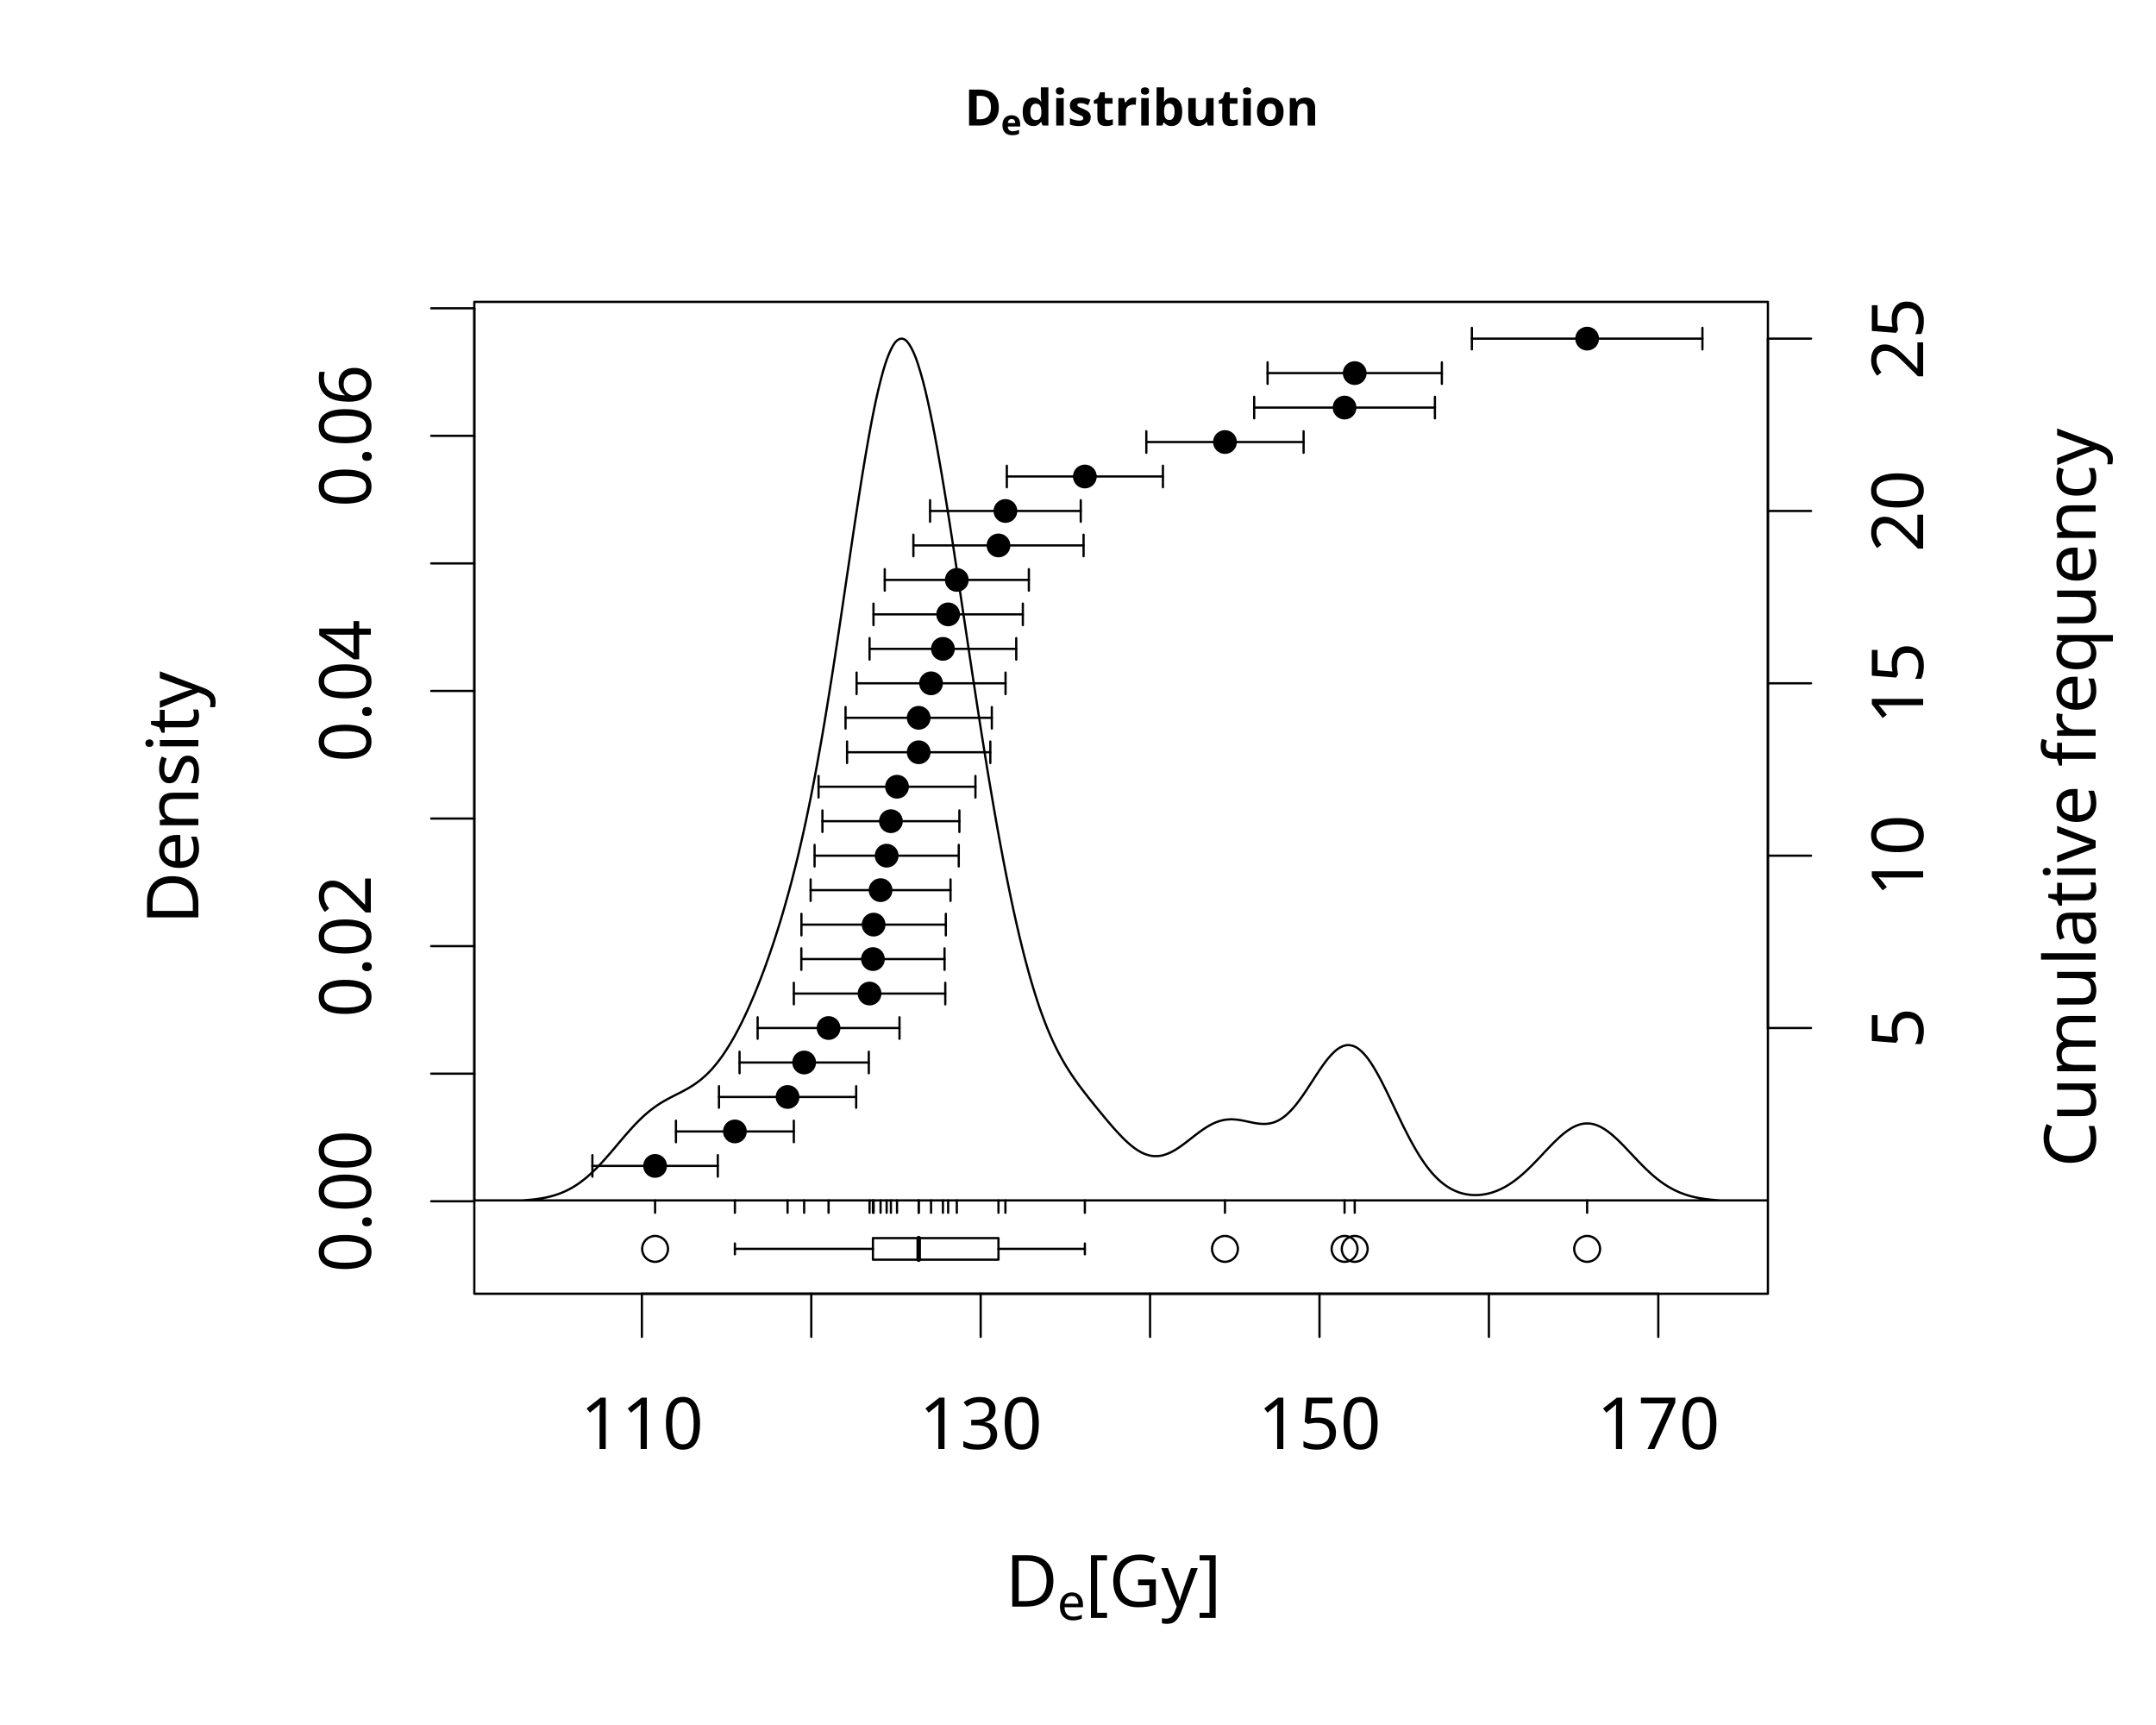
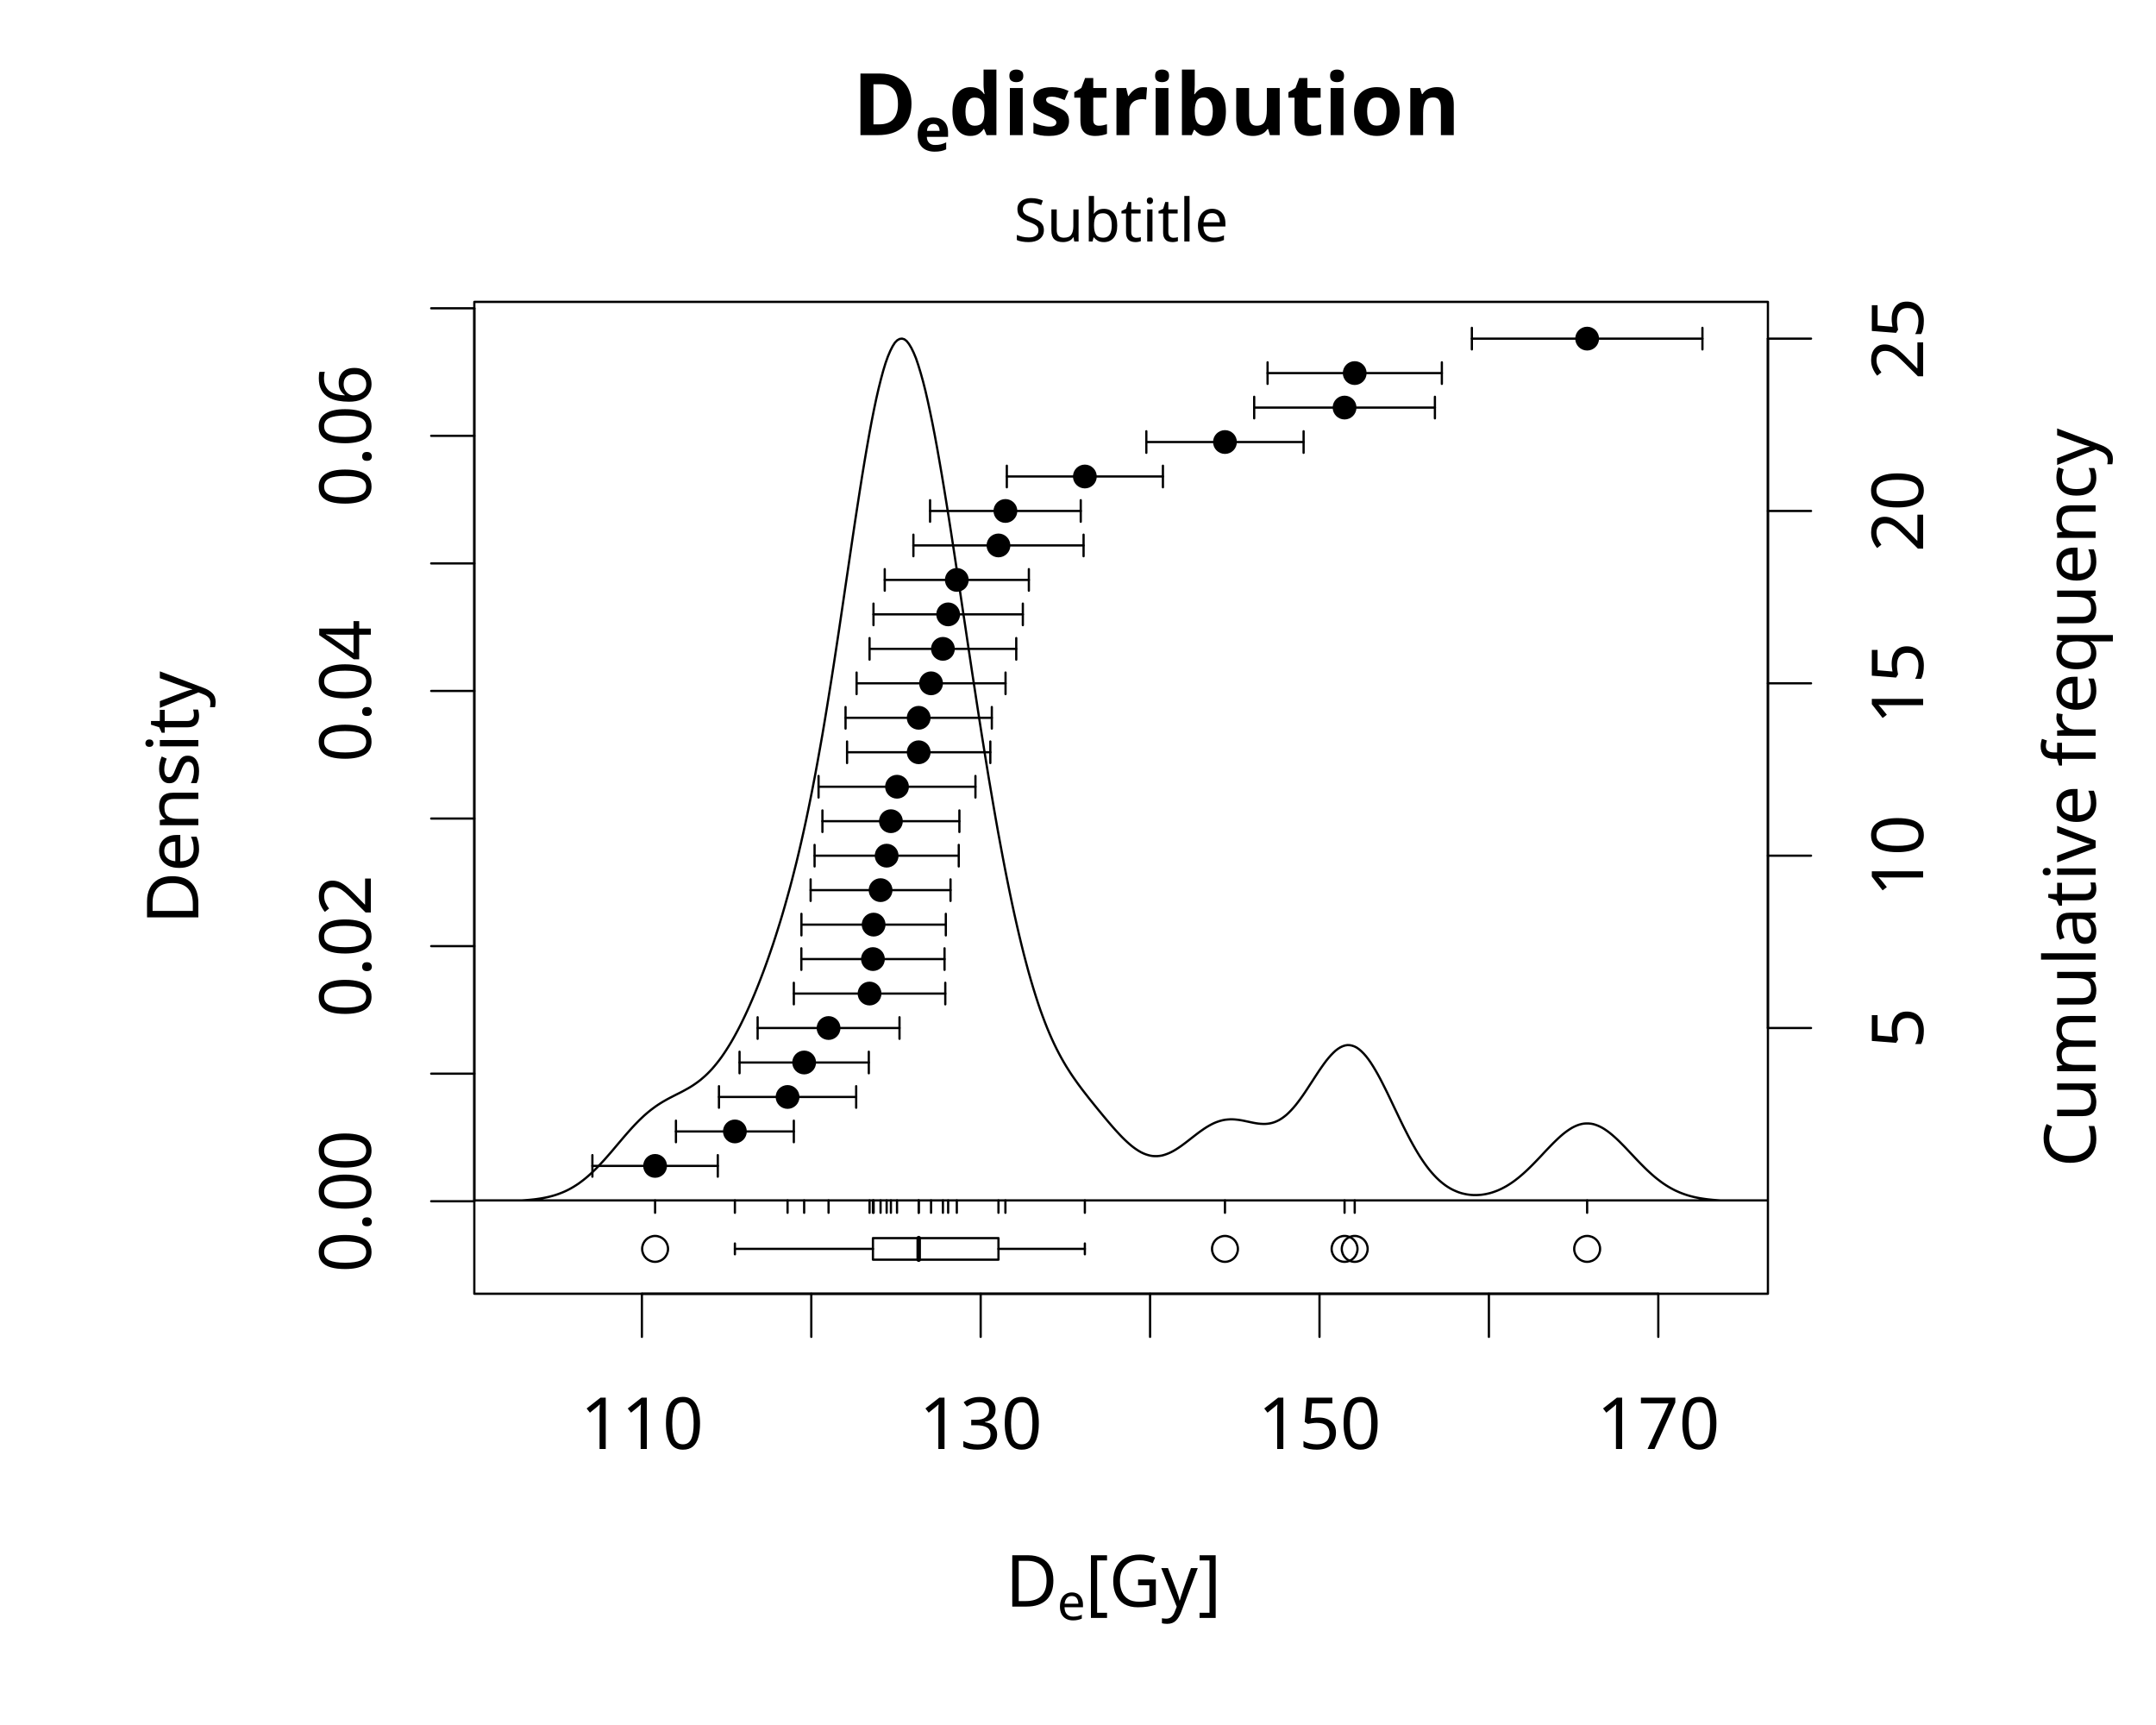
<svg xmlns="http://www.w3.org/2000/svg" class="svglite" data-engine-version="2.0" width="720.00pt" height="576.00pt" viewBox="0 0 720.00 576.00">
  <defs>
    <style type="text/css">
    .svglite line, .svglite polyline, .svglite polygon, .svglite path, .svglite rect, .svglite circle {
      fill: none;
      stroke: #000000;
      stroke-linecap: round;
      stroke-linejoin: round;
      stroke-miterlimit: 10.00;
    }
  </style>
  </defs>
  <rect width="100%" height="100%" style="stroke: none; fill: #FFFFFF;" />
  <defs>
    <clipPath id="cpMC4wMHw3MjAuMDB8MC4wMHw1NzYuMDA=">
      <rect x="0.00" y="0.00" width="720.00" height="576.00" />
    </clipPath>
  </defs>
  <g clip-path="url(#cpMC4wMHw3MjAuMDB8MC4wMHw1NzYuMDA=)">
    <polygon points="158.40,432.00 590.40,432.00 590.40,100.80 158.40,100.80 " style="stroke-width: 0.75; fill: none;" />
    <line x1="214.36" y1="432.00" x2="553.79" y2="432.00" style="stroke-width: 0.75;" />
    <line x1="214.36" y1="432.00" x2="214.36" y2="446.40" style="stroke-width: 0.75;" />
    <line x1="270.93" y1="432.00" x2="270.93" y2="446.40" style="stroke-width: 0.75;" />
    <line x1="327.50" y1="432.00" x2="327.50" y2="446.40" style="stroke-width: 0.75;" />
    <line x1="384.07" y1="432.00" x2="384.07" y2="446.40" style="stroke-width: 0.75;" />
    <line x1="440.65" y1="432.00" x2="440.65" y2="446.40" style="stroke-width: 0.75;" />
    <line x1="497.22" y1="432.00" x2="497.22" y2="446.40" style="stroke-width: 0.75;" />
    <line x1="553.79" y1="432.00" x2="553.79" y2="446.40" style="stroke-width: 0.75;" />
    <text x="214.36" y="483.84" text-anchor="middle" style="font-size: 24.00px; font-family: sans;" textLength="40.05px" lengthAdjust="spacingAndGlyphs">110</text>
    <text x="327.50" y="483.84" text-anchor="middle" style="font-size: 24.00px; font-family: sans;" textLength="40.05px" lengthAdjust="spacingAndGlyphs">130</text>
    <text x="440.65" y="483.84" text-anchor="middle" style="font-size: 24.00px; font-family: sans;" textLength="40.05px" lengthAdjust="spacingAndGlyphs">150</text>
    <text x="553.79" y="483.84" text-anchor="middle" style="font-size: 24.00px; font-family: sans;" textLength="40.05px" lengthAdjust="spacingAndGlyphs">170</text>
    <text x="335.72" y="536.46" style="font-size: 24.00px; font-family: sans;" textLength="17.34px" lengthAdjust="spacingAndGlyphs">D</text>
    <text x="353.05" y="540.90" style="font-size: 16.80px; font-family: sans;" textLength="9.34px" lengthAdjust="spacingAndGlyphs">e</text>
    <text x="362.40" y="536.46" style="font-size: 24.00px; font-family: sans;" textLength="50.69px" lengthAdjust="spacingAndGlyphs"> [Gy]</text>
    <line x1="158.40" y1="401.11" x2="158.40" y2="102.94" style="stroke-width: 0.75;" />
    <line x1="158.40" y1="401.11" x2="144.00" y2="401.11" style="stroke-width: 0.75;" />
    <line x1="158.40" y1="358.51" x2="144.00" y2="358.51" style="stroke-width: 0.75;" />
    <line x1="158.40" y1="315.92" x2="144.00" y2="315.92" style="stroke-width: 0.75;" />
    <line x1="158.40" y1="273.32" x2="144.00" y2="273.32" style="stroke-width: 0.75;" />
    <line x1="158.40" y1="230.72" x2="144.00" y2="230.72" style="stroke-width: 0.75;" />
    <line x1="158.40" y1="188.13" x2="144.00" y2="188.13" style="stroke-width: 0.75;" />
    <line x1="158.40" y1="145.53" x2="144.00" y2="145.53" style="stroke-width: 0.75;" />
    <line x1="158.40" y1="102.94" x2="144.00" y2="102.94" style="stroke-width: 0.75;" />
    <text transform="translate(123.84,401.11) rotate(-90)" text-anchor="middle" style="font-size: 24.00px; font-family: sans;" textLength="46.71px" lengthAdjust="spacingAndGlyphs">0.00</text>
    <text transform="translate(123.84,315.92) rotate(-90)" text-anchor="middle" style="font-size: 24.00px; font-family: sans;" textLength="46.71px" lengthAdjust="spacingAndGlyphs">0.02</text>
    <text transform="translate(123.84,230.72) rotate(-90)" text-anchor="middle" style="font-size: 24.00px; font-family: sans;" textLength="46.71px" lengthAdjust="spacingAndGlyphs">0.04</text>
    <text transform="translate(123.84,145.53) rotate(-90)" text-anchor="middle" style="font-size: 24.00px; font-family: sans;" textLength="46.71px" lengthAdjust="spacingAndGlyphs">0.06</text>
    <text transform="translate(66.24,266.40) rotate(-90)" text-anchor="middle" style="font-size: 24.00px; font-family: sans;" textLength="80.05px" lengthAdjust="spacingAndGlyphs">Density</text>
  </g>
  <defs>
    <clipPath id="cpMTU4LjQwfDU5MC40MHwxMDAuODB8NDMyLjAw">
      <rect x="158.40" y="100.80" width="432.00" height="331.20" />
    </clipPath>
  </defs>
  <g clip-path="url(#cpMTU4LjQwfDU5MC40MHwxMDAuODB8NDMyLjAw)">
    <polygon points="158.40,400.82 174.40,400.82 175.18,400.77 175.97,400.71 176.75,400.65 177.53,400.57 178.31,400.49 179.10,400.39 179.88,400.28 180.66,400.16 181.45,400.02 182.23,399.87 183.01,399.70 183.79,399.51 184.58,399.30 185.36,399.07 186.14,398.81 186.92,398.53 187.71,398.22 188.49,397.89 189.27,397.53 190.06,397.13 190.84,396.70 191.62,396.24 192.40,395.75 193.19,395.23 193.97,394.66 194.75,394.07 195.54,393.44 196.32,392.78 197.10,392.08 197.88,391.36 198.67,390.60 199.45,389.82 200.23,389.00 201.01,388.16 201.80,387.30 202.58,386.42 203.36,385.53 204.15,384.62 204.93,383.70 205.71,382.77 206.49,381.85 207.28,380.92 208.06,380.00 208.84,379.09 209.63,378.19 210.41,377.31 211.19,376.45 211.97,375.61 212.76,374.80 213.54,374.01 214.32,373.26 215.10,372.53 215.89,371.84 216.67,371.18 217.45,370.56 218.24,369.97 219.02,369.40 219.80,368.87 220.58,368.37 221.37,367.89 222.15,367.44 222.93,367.00 223.72,366.58 224.50,366.18 225.28,365.78 226.06,365.38 226.85,364.99 227.63,364.59 228.41,364.17 229.19,363.74 229.98,363.30 230.76,362.83 231.54,362.33 232.33,361.79 233.11,361.23 233.89,360.63 234.67,359.97 235.46,359.28 236.24,358.54 237.02,357.75 237.81,356.91 238.59,356.00 239.37,355.05 240.15,354.05 240.94,352.99 241.72,351.86 242.50,350.68 243.28,349.45 244.07,348.16 244.85,346.81 245.63,345.40 246.42,343.93 247.20,342.42 247.98,340.84 248.76,339.21 249.55,337.52 250.33,335.78 251.11,333.99 251.90,332.13 252.68,330.22 253.46,328.26 254.24,326.25 255.03,324.17 255.81,322.03 256.59,319.84 257.37,317.59 258.16,315.27 258.94,312.88 259.72,310.42 260.51,307.90 261.29,305.31 262.07,302.62 262.85,299.85 263.64,297.00 264.42,294.07 265.20,291.02 265.99,287.87 266.77,284.62 267.55,281.27 268.33,277.81 269.12,274.20 269.90,270.48 270.68,266.65 271.46,262.70 272.25,258.59 273.03,254.35 273.81,250.00 274.60,245.54 275.38,240.93 276.16,236.20 276.94,231.36 277.73,226.43 278.51,221.41 279.29,216.28 280.08,211.09 280.86,205.84 281.64,200.56 282.42,195.24 283.21,189.92 283.99,184.61 284.77,179.33 285.55,174.11 286.34,168.98 287.12,163.94 287.90,159.01 288.69,154.21 289.47,149.62 290.25,145.22 291.03,141.00 291.82,137.00 292.60,133.28 293.38,129.86 294.17,126.69 294.95,123.80 295.73,121.23 296.51,119.05 297.30,117.19 298.08,115.64 298.86,114.41 299.64,113.62 300.43,113.18 301.21,113.07 301.99,113.28 302.78,113.88 303.56,114.87 304.34,116.17 305.12,117.77 305.91,119.68 306.69,121.99 307.47,124.56 308.26,127.39 309.04,130.47 309.82,133.86 310.60,137.49 311.39,141.32 312.17,145.34 312.95,149.56 313.73,153.99 314.52,158.55 315.30,163.24 316.08,168.04 316.87,172.98 317.65,178.00 318.43,183.08 319.21,188.23 320.00,193.42 320.78,198.65 321.56,203.89 322.35,209.13 323.13,214.37 323.91,219.59 324.69,224.78 325.48,229.94 326.26,235.05 327.04,240.10 327.82,245.08 328.61,250.00 329.39,254.85 330.17,259.62 330.96,264.28 331.74,268.86 332.52,273.36 333.30,277.76 334.09,282.02 334.87,286.19 335.65,290.26 336.44,294.23 337.22,298.06 338.00,301.78 338.78,305.38 339.57,308.88 340.35,312.25 341.13,315.48 341.91,318.60 342.70,321.61 343.48,324.51 344.26,327.25 345.05,329.89 345.83,332.41 346.61,334.83 347.39,337.13 348.18,339.30 348.96,341.37 349.74,343.35 350.53,345.23 351.31,347.00 352.09,348.68 352.87,350.28 353.66,351.81 354.44,353.26 355.22,354.63 356.00,355.95 356.79,357.21 357.57,358.42 358.35,359.58 359.14,360.71 359.92,361.81 360.70,362.87 361.48,363.91 362.27,364.93 363.05,365.93 363.83,366.93 364.62,367.91 365.40,368.88 366.18,369.84 366.96,370.80 367.75,371.75 368.53,372.70 369.31,373.63 370.09,374.56 370.88,375.48 371.66,376.38 372.44,377.26 373.23,378.12 374.01,378.96 374.79,379.77 375.57,380.54 376.36,381.28 377.14,381.98 377.92,382.64 378.71,383.25 379.49,383.80 380.27,384.30 381.05,384.75 381.84,385.13 382.62,385.44 383.40,385.69 384.18,385.89 384.97,386.01 385.75,386.05 386.53,386.04 387.32,385.96 388.10,385.83 388.88,385.61 389.66,385.34 390.45,385.02 391.23,384.65 392.01,384.23 392.80,383.76 393.58,383.25 394.36,382.72 395.14,382.15 395.93,381.56 396.71,380.96 397.49,380.35 398.27,379.74 399.06,379.13 399.84,378.53 400.62,377.95 401.41,377.39 402.19,376.85 402.97,376.35 403.75,375.89 404.54,375.46 405.32,375.07 406.10,374.74 406.89,374.46 407.67,374.22 408.45,374.03 409.23,373.89 410.02,373.81 410.80,373.76 411.58,373.76 412.36,373.80 413.15,373.88 413.93,373.98 414.71,374.11 415.50,374.26 416.28,374.43 417.06,374.59 417.84,374.76 418.63,374.92 419.41,375.06 420.19,375.17 420.98,375.25 421.76,375.29 422.54,375.29 423.32,375.23 424.11,375.11 424.89,374.93 425.67,374.68 426.45,374.35 427.24,373.95 428.02,373.47 428.80,372.91 429.59,372.28 430.37,371.55 431.15,370.76 431.93,369.90 432.72,368.97 433.50,367.96 434.28,366.91 435.07,365.81 435.85,364.67 436.63,363.49 437.41,362.29 438.20,361.09 438.98,359.88 439.76,358.68 440.54,357.50 441.33,356.36 442.11,355.26 442.89,354.21 443.68,353.24 444.46,352.35 445.24,351.55 446.02,350.82 446.81,350.22 447.59,349.73 448.37,349.36 449.16,349.10 449.94,348.97 450.72,348.99 451.50,349.14 452.29,349.41 453.07,349.80 453.85,350.35 454.63,351.02 455.42,351.81 456.20,352.70 456.98,353.71 457.77,354.84 458.55,356.06 459.33,357.36 460.11,358.72 460.90,360.18 461.68,361.69 462.46,363.24 463.25,364.83 464.03,366.45 464.81,368.09 465.59,369.74 466.38,371.38 467.16,373.02 467.94,374.64 468.72,376.23 469.51,377.79 470.29,379.32 471.07,380.80 471.86,382.23 472.64,383.60 473.42,384.93 474.20,386.19 474.99,387.38 475.77,388.52 476.55,389.59 477.34,390.61 478.12,391.54 478.90,392.41 479.68,393.23 480.47,393.99 481.25,394.67 482.03,395.30 482.81,395.88 483.60,396.40 484.38,396.87 485.16,397.28 485.95,397.64 486.73,397.97 487.51,398.25 488.29,398.48 489.08,398.66 489.86,398.82 490.64,398.93 491.43,399.01 492.21,399.05 492.99,399.05 493.77,399.02 494.56,398.96 495.34,398.86 496.12,398.73 496.90,398.56 497.69,398.37 498.47,398.13 499.25,397.86 500.04,397.56 500.82,397.22 501.60,396.85 502.38,396.44 503.17,396.00 503.95,395.52 504.73,395.01 505.52,394.46 506.30,393.87 507.08,393.26 507.86,392.61 508.65,391.93 509.43,391.22 510.21,390.49 510.99,389.73 511.78,388.95 512.56,388.15 513.34,387.34 514.13,386.52 514.91,385.69 515.69,384.85 516.47,384.02 517.26,383.20 518.04,382.39 518.82,381.60 519.61,380.83 520.39,380.09 521.17,379.38 521.95,378.71 522.74,378.09 523.52,377.52 524.30,377.00 525.08,376.53 525.87,376.13 526.65,375.79 527.43,375.52 528.22,375.31 529.00,375.18 529.78,375.13 530.56,375.14 531.35,375.22 532.13,375.37 532.91,375.61 533.70,375.91 534.48,376.27 535.26,376.69 536.04,377.18 536.83,377.73 537.61,378.32 538.39,378.96 539.17,379.64 539.96,380.36 540.74,381.11 541.52,381.89 542.31,382.69 543.09,383.50 543.87,384.33 544.65,385.16 545.44,385.99 546.22,386.83 547.00,387.65 547.79,388.46 548.57,389.25 549.35,390.03 550.13,390.78 550.92,391.51 551.70,392.21 552.48,392.89 553.26,393.53 554.05,394.14 554.83,394.73 555.61,395.28 556.40,395.80 557.18,396.28 557.96,396.73 558.74,397.15 559.53,397.55 560.31,397.90 561.09,398.24 561.88,398.54 562.66,398.82 563.44,399.08 564.22,399.31 565.01,399.52 565.79,399.71 566.57,399.88 567.35,400.03 568.14,400.16 568.92,400.28 569.70,400.39 570.49,400.49 571.27,400.57 572.05,400.65 572.83,400.71 573.62,400.77 574.40,400.82 590.40,400.82 " style="stroke-width: 0.75; fill: none;" />
  </g>
  <g clip-path="url(#cpMC4wMHw3MjAuMDB8MC4wMHw1NzYuMDA=)">
-     <text x="322.11" y="41.92" style="font-size: 16.80px; font-weight: bold; font-family: sans;" textLength="12.14px" lengthAdjust="spacingAndGlyphs">D</text>
-     <text x="334.24" y="45.03" style="font-size: 11.76px; font-weight: bold; font-family: sans;" textLength="6.54px" lengthAdjust="spacingAndGlyphs">e</text>
-     <text x="340.78" y="41.92" style="font-size: 16.80px; font-weight: bold; font-family: sans;" textLength="85.91px" lengthAdjust="spacingAndGlyphs"> distribution</text>
+     <text x="284.75" y="45.12" style="font-size: 28.80px; font-weight: bold; font-family: sans;" textLength="20.81px" lengthAdjust="spacingAndGlyphs">D</text>
+     <text x="305.56" y="50.44" style="font-size: 20.16px; font-weight: bold; font-family: sans;" textLength="11.21px" lengthAdjust="spacingAndGlyphs">e</text>
+     <text x="316.77" y="45.12" style="font-size: 28.80px; font-weight: bold; font-family: sans;" textLength="147.28px" lengthAdjust="spacingAndGlyphs"> distribution</text>
+     <text x="374.40" y="80.64" text-anchor="middle" style="font-size: 20.00px; font-family: sans;" textLength="66.71px" lengthAdjust="spacingAndGlyphs">Subtitle</text>
  </g>
  <g clip-path="url(#cpMTU4LjQwfDU5MC40MHwxMDAuODB8NDMyLjAw)">
    <polyline points="306.80,420.62 306.80,413.42 " style="stroke-width: 1.50;" />
    <polygon points="291.52,420.62 291.52,413.42 333.44,413.42 333.44,420.62 " style="stroke-width: 0.75; fill: none;" />
    <polyline points="291.52,417.02 245.42,417.02 " style="stroke-width: 0.75;" />
    <polyline points="245.42,418.82 245.42,415.22 " style="stroke-width: 0.75;" />
    <polyline points="333.44,417.02 362.29,417.02 " style="stroke-width: 0.75;" />
    <polyline points="362.29,418.82 362.29,415.22 " style="stroke-width: 0.75;" />
    <circle cx="218.77" cy="417.02" r="4.32" style="stroke-width: 0.75;" />
    <circle cx="409.08" cy="417.02" r="4.32" style="stroke-width: 0.75;" />
    <circle cx="449.02" cy="417.02" r="4.32" style="stroke-width: 0.75;" />
    <circle cx="452.41" cy="417.02" r="4.32" style="stroke-width: 0.75;" />
    <circle cx="530.03" cy="417.02" r="4.32" style="stroke-width: 0.75;" />
  </g>
  <g clip-path="url(#cpMC4wMHw3MjAuMDB8MC4wMHw1NzYuMDA=)">
    <line x1="218.77" y1="400.82" x2="218.77" y2="404.96" style="stroke-width: 0.75;" />
    <line x1="245.42" y1="400.82" x2="245.42" y2="404.96" style="stroke-width: 0.75;" />
    <line x1="263.01" y1="400.82" x2="263.01" y2="404.96" style="stroke-width: 0.75;" />
    <line x1="268.55" y1="400.82" x2="268.55" y2="404.96" style="stroke-width: 0.75;" />
    <line x1="276.70" y1="400.82" x2="276.70" y2="404.96" style="stroke-width: 0.75;" />
    <line x1="290.39" y1="400.82" x2="290.39" y2="404.96" style="stroke-width: 0.75;" />
    <line x1="291.52" y1="400.82" x2="291.52" y2="404.96" style="stroke-width: 0.75;" />
    <line x1="291.75" y1="400.82" x2="291.75" y2="404.96" style="stroke-width: 0.75;" />
    <line x1="294.07" y1="400.82" x2="294.07" y2="404.96" style="stroke-width: 0.75;" />
    <line x1="296.10" y1="400.82" x2="296.10" y2="404.96" style="stroke-width: 0.75;" />
    <line x1="297.52" y1="400.82" x2="297.52" y2="404.96" style="stroke-width: 0.75;" />
    <line x1="299.56" y1="400.82" x2="299.56" y2="404.96" style="stroke-width: 0.75;" />
    <line x1="306.80" y1="400.82" x2="306.80" y2="404.96" style="stroke-width: 0.75;" />
    <line x1="306.80" y1="400.82" x2="306.80" y2="404.96" style="stroke-width: 0.75;" />
    <line x1="310.93" y1="400.82" x2="310.93" y2="404.96" style="stroke-width: 0.75;" />
    <line x1="314.89" y1="400.82" x2="314.89" y2="404.96" style="stroke-width: 0.75;" />
    <line x1="316.64" y1="400.82" x2="316.64" y2="404.96" style="stroke-width: 0.75;" />
    <line x1="319.53" y1="400.82" x2="319.53" y2="404.96" style="stroke-width: 0.75;" />
    <line x1="333.44" y1="400.82" x2="333.44" y2="404.96" style="stroke-width: 0.75;" />
    <line x1="335.76" y1="400.82" x2="335.76" y2="404.96" style="stroke-width: 0.75;" />
    <line x1="362.29" y1="400.82" x2="362.29" y2="404.96" style="stroke-width: 0.75;" />
    <line x1="409.08" y1="400.82" x2="409.08" y2="404.96" style="stroke-width: 0.75;" />
    <line x1="449.02" y1="400.82" x2="449.02" y2="404.96" style="stroke-width: 0.75;" />
    <line x1="452.41" y1="400.82" x2="452.41" y2="404.96" style="stroke-width: 0.75;" />
    <line x1="530.03" y1="400.82" x2="530.03" y2="404.96" style="stroke-width: 0.75;" />
    <line x1="590.40" y1="343.27" x2="590.40" y2="113.07" style="stroke-width: 0.75;" />
    <line x1="590.40" y1="343.27" x2="604.80" y2="343.27" style="stroke-width: 0.75;" />
    <line x1="590.40" y1="285.72" x2="604.80" y2="285.72" style="stroke-width: 0.75;" />
    <line x1="590.40" y1="228.17" x2="604.80" y2="228.17" style="stroke-width: 0.75;" />
    <line x1="590.40" y1="170.62" x2="604.80" y2="170.62" style="stroke-width: 0.75;" />
    <line x1="590.40" y1="113.07" x2="604.80" y2="113.07" style="stroke-width: 0.75;" />
    <text transform="translate(642.24,343.27) rotate(-90)" text-anchor="middle" style="font-size: 24.00px; font-family: sans;" textLength="13.35px" lengthAdjust="spacingAndGlyphs">5</text>
    <text transform="translate(642.24,285.72) rotate(-90)" text-anchor="middle" style="font-size: 24.00px; font-family: sans;" textLength="26.70px" lengthAdjust="spacingAndGlyphs">10</text>
    <text transform="translate(642.24,228.17) rotate(-90)" text-anchor="middle" style="font-size: 24.00px; font-family: sans;" textLength="26.70px" lengthAdjust="spacingAndGlyphs">15</text>
    <text transform="translate(642.24,170.62) rotate(-90)" text-anchor="middle" style="font-size: 24.00px; font-family: sans;" textLength="26.70px" lengthAdjust="spacingAndGlyphs">20</text>
    <text transform="translate(642.24,113.07) rotate(-90)" text-anchor="middle" style="font-size: 24.00px; font-family: sans;" textLength="26.70px" lengthAdjust="spacingAndGlyphs">25</text>
    <text transform="translate(699.84,266.40) rotate(-90)" text-anchor="middle" style="font-size: 24.00px; font-family: sans;" textLength="232.16px" lengthAdjust="spacingAndGlyphs">Cumulative frequency</text>
  </g>
  <g clip-path="url(#cpMTU4LjQwfDU5MC40MHwxMDAuODB8NDMyLjAw)">
    <line x1="197.83" y1="389.31" x2="239.71" y2="389.31" style="stroke-width: 0.75;" />
    <polyline points="197.83,385.71 197.83,389.31 197.83,392.91 " style="stroke-width: 0.75;" />
    <polyline points="239.71,392.91 239.71,389.31 239.71,385.71 " style="stroke-width: 0.75;" />
    <line x1="225.73" y1="377.80" x2="265.10" y2="377.80" style="stroke-width: 0.75;" />
    <polyline points="225.73,374.20 225.73,377.80 225.73,381.40 " style="stroke-width: 0.75;" />
    <polyline points="265.10,381.40 265.10,377.80 265.10,374.20 " style="stroke-width: 0.75;" />
    <line x1="240.10" y1="366.29" x2="285.92" y2="366.29" style="stroke-width: 0.75;" />
    <polyline points="240.10,362.69 240.10,366.29 240.10,369.89 " style="stroke-width: 0.75;" />
    <polyline points="285.92,369.89 285.92,366.29 285.92,362.69 " style="stroke-width: 0.75;" />
    <line x1="246.97" y1="354.78" x2="290.14" y2="354.78" style="stroke-width: 0.75;" />
    <polyline points="246.97,351.18 246.97,354.78 246.97,358.38 " style="stroke-width: 0.75;" />
    <polyline points="290.14,358.38 290.14,354.78 290.14,351.18 " style="stroke-width: 0.75;" />
    <line x1="253.01" y1="343.27" x2="300.39" y2="343.27" style="stroke-width: 0.75;" />
    <polyline points="253.01,339.67 253.01,343.27 253.01,346.87 " style="stroke-width: 0.75;" />
    <polyline points="300.39,346.87 300.39,343.27 300.39,339.67 " style="stroke-width: 0.75;" />
    <line x1="265.10" y1="331.76" x2="315.68" y2="331.76" style="stroke-width: 0.75;" />
    <polyline points="265.10,328.16 265.10,331.76 265.10,335.36 " style="stroke-width: 0.75;" />
    <polyline points="315.68,335.36 315.68,331.76 315.68,328.16 " style="stroke-width: 0.75;" />
    <line x1="267.61" y1="320.25" x2="315.43" y2="320.25" style="stroke-width: 0.75;" />
    <polyline points="267.61,316.65 267.61,320.25 267.61,323.85 " style="stroke-width: 0.75;" />
    <polyline points="315.43,323.85 315.43,320.25 315.43,316.65 " style="stroke-width: 0.75;" />
    <line x1="267.64" y1="308.74" x2="315.86" y2="308.74" style="stroke-width: 0.75;" />
    <polyline points="267.64,305.14 267.64,308.74 267.64,312.34 " style="stroke-width: 0.75;" />
    <polyline points="315.86,312.34 315.86,308.74 315.86,305.14 " style="stroke-width: 0.75;" />
    <line x1="270.71" y1="297.23" x2="317.43" y2="297.23" style="stroke-width: 0.75;" />
    <polyline points="270.71,293.63 270.71,297.23 270.71,300.83 " style="stroke-width: 0.75;" />
    <polyline points="317.43,300.83 317.43,297.23 317.43,293.63 " style="stroke-width: 0.75;" />
    <line x1="272.03" y1="285.72" x2="320.18" y2="285.72" style="stroke-width: 0.75;" />
    <polyline points="272.03,282.12 272.03,285.72 272.03,289.32 " style="stroke-width: 0.75;" />
    <polyline points="320.18,289.32 320.18,285.72 320.18,282.12 " style="stroke-width: 0.75;" />
    <line x1="274.65" y1="274.21" x2="320.39" y2="274.21" style="stroke-width: 0.75;" />
    <polyline points="274.65,270.61 274.65,274.21 274.65,277.81 " style="stroke-width: 0.75;" />
    <polyline points="320.39,277.81 320.39,274.21 320.39,270.61 " style="stroke-width: 0.75;" />
    <line x1="273.36" y1="262.70" x2="325.75" y2="262.70" style="stroke-width: 0.75;" />
    <polyline points="273.36,259.10 273.36,262.70 273.36,266.30 " style="stroke-width: 0.75;" />
    <polyline points="325.75,266.30 325.75,262.70 325.75,259.10 " style="stroke-width: 0.75;" />
    <line x1="282.88" y1="251.19" x2="330.72" y2="251.19" style="stroke-width: 0.75;" />
    <polyline points="282.88,247.59 282.88,251.19 282.88,254.79 " style="stroke-width: 0.75;" />
    <polyline points="330.72,254.79 330.72,251.19 330.72,247.59 " style="stroke-width: 0.75;" />
    <line x1="282.37" y1="239.68" x2="331.22" y2="239.68" style="stroke-width: 0.75;" />
    <polyline points="282.37,236.08 282.37,239.68 282.37,243.28 " style="stroke-width: 0.75;" />
    <polyline points="331.22,243.28 331.22,239.68 331.22,236.08 " style="stroke-width: 0.75;" />
    <line x1="286.06" y1="228.17" x2="335.80" y2="228.17" style="stroke-width: 0.75;" />
    <polyline points="286.06,224.57 286.06,228.17 286.06,231.77 " style="stroke-width: 0.75;" />
    <polyline points="335.80,231.77 335.80,228.17 335.80,224.57 " style="stroke-width: 0.75;" />
    <line x1="290.39" y1="216.66" x2="339.38" y2="216.66" style="stroke-width: 0.75;" />
    <polyline points="290.39,213.06 290.39,216.66 290.39,220.26 " style="stroke-width: 0.75;" />
    <polyline points="339.38,220.26 339.38,216.66 339.38,213.06 " style="stroke-width: 0.75;" />
    <line x1="291.70" y1="205.15" x2="341.58" y2="205.15" style="stroke-width: 0.75;" />
    <polyline points="291.70,201.55 291.70,205.15 291.70,208.75 " style="stroke-width: 0.75;" />
    <polyline points="341.58,208.75 341.58,205.15 341.58,201.55 " style="stroke-width: 0.75;" />
    <line x1="295.46" y1="193.64" x2="343.59" y2="193.64" style="stroke-width: 0.75;" />
    <polyline points="295.46,190.04 295.46,193.64 295.46,197.24 " style="stroke-width: 0.75;" />
    <polyline points="343.59,197.24 343.59,193.64 343.59,190.04 " style="stroke-width: 0.75;" />
    <line x1="305.03" y1="182.13" x2="361.86" y2="182.13" style="stroke-width: 0.75;" />
    <polyline points="305.03,178.53 305.03,182.13 305.03,185.73 " style="stroke-width: 0.75;" />
    <polyline points="361.86,185.73 361.86,182.13 361.86,178.53 " style="stroke-width: 0.75;" />
    <line x1="310.60" y1="170.62" x2="360.92" y2="170.62" style="stroke-width: 0.75;" />
    <polyline points="310.60,167.02 310.60,170.62 310.60,174.22 " style="stroke-width: 0.75;" />
    <polyline points="360.92,174.22 360.92,170.62 360.92,167.02 " style="stroke-width: 0.75;" />
    <line x1="336.23" y1="159.11" x2="388.36" y2="159.11" style="stroke-width: 0.75;" />
    <polyline points="336.23,155.51 336.23,159.11 336.23,162.71 " style="stroke-width: 0.75;" />
    <polyline points="388.36,162.71 388.36,159.11 388.36,155.51 " style="stroke-width: 0.75;" />
    <line x1="382.82" y1="147.60" x2="435.34" y2="147.60" style="stroke-width: 0.75;" />
    <polyline points="382.82,144.00 382.82,147.60 382.82,151.20 " style="stroke-width: 0.75;" />
    <polyline points="435.34,151.20 435.34,147.60 435.34,144.00 " style="stroke-width: 0.75;" />
    <line x1="418.84" y1="136.09" x2="479.19" y2="136.09" style="stroke-width: 0.75;" />
    <polyline points="418.84,132.49 418.84,136.09 418.84,139.69 " style="stroke-width: 0.75;" />
    <polyline points="479.19,139.69 479.19,136.09 479.19,132.49 " style="stroke-width: 0.75;" />
    <line x1="423.31" y1="124.58" x2="481.51" y2="124.58" style="stroke-width: 0.75;" />
    <polyline points="423.31,120.98 423.31,124.58 423.31,128.18 " style="stroke-width: 0.75;" />
    <polyline points="481.51,128.18 481.51,124.58 481.51,120.98 " style="stroke-width: 0.75;" />
    <line x1="491.53" y1="113.07" x2="568.53" y2="113.07" style="stroke-width: 0.75;" />
    <polyline points="491.53,109.47 491.53,113.07 491.53,116.67 " style="stroke-width: 0.75;" />
    <polyline points="568.53,116.67 568.53,113.07 568.53,109.47 " style="stroke-width: 0.75;" />
    <circle cx="218.77" cy="389.31" r="3.60" style="stroke-width: 0.75; fill: #000000;" />
    <circle cx="245.42" cy="377.80" r="3.60" style="stroke-width: 0.75; fill: #000000;" />
    <circle cx="263.01" cy="366.29" r="3.60" style="stroke-width: 0.75; fill: #000000;" />
    <circle cx="268.55" cy="354.78" r="3.60" style="stroke-width: 0.75; fill: #000000;" />
    <circle cx="276.70" cy="343.27" r="3.60" style="stroke-width: 0.75; fill: #000000;" />
    <circle cx="290.39" cy="331.76" r="3.60" style="stroke-width: 0.75; fill: #000000;" />
    <circle cx="291.52" cy="320.25" r="3.60" style="stroke-width: 0.75; fill: #000000;" />
    <circle cx="291.75" cy="308.74" r="3.60" style="stroke-width: 0.75; fill: #000000;" />
    <circle cx="294.07" cy="297.23" r="3.60" style="stroke-width: 0.75; fill: #000000;" />
    <circle cx="296.10" cy="285.72" r="3.60" style="stroke-width: 0.75; fill: #000000;" />
    <circle cx="297.52" cy="274.21" r="3.60" style="stroke-width: 0.75; fill: #000000;" />
    <circle cx="299.56" cy="262.70" r="3.60" style="stroke-width: 0.75; fill: #000000;" />
    <circle cx="306.80" cy="251.19" r="3.60" style="stroke-width: 0.75; fill: #000000;" />
    <circle cx="306.80" cy="239.68" r="3.60" style="stroke-width: 0.75; fill: #000000;" />
    <circle cx="310.93" cy="228.17" r="3.60" style="stroke-width: 0.75; fill: #000000;" />
    <circle cx="314.89" cy="216.66" r="3.60" style="stroke-width: 0.75; fill: #000000;" />
    <circle cx="316.64" cy="205.15" r="3.60" style="stroke-width: 0.75; fill: #000000;" />
    <circle cx="319.53" cy="193.64" r="3.60" style="stroke-width: 0.75; fill: #000000;" />
    <circle cx="333.44" cy="182.13" r="3.60" style="stroke-width: 0.75; fill: #000000;" />
    <circle cx="335.76" cy="170.62" r="3.60" style="stroke-width: 0.75; fill: #000000;" />
    <circle cx="362.29" cy="159.11" r="3.60" style="stroke-width: 0.75; fill: #000000;" />
    <circle cx="409.08" cy="147.60" r="3.60" style="stroke-width: 0.75; fill: #000000;" />
    <circle cx="449.02" cy="136.09" r="3.60" style="stroke-width: 0.75; fill: #000000;" />
    <circle cx="452.41" cy="124.58" r="3.60" style="stroke-width: 0.75; fill: #000000;" />
    <circle cx="530.03" cy="113.07" r="3.60" style="stroke-width: 0.75; fill: #000000;" />
  </g>
  <defs>
    <clipPath id="cpNTkuMDR8Njg5Ljc2fDU5LjA0fDUwMi41Ng==">
      <rect x="59.04" y="59.04" width="630.72" height="443.52" />
    </clipPath>
  </defs>
  <g clip-path="url(#cpNTkuMDR8Njg5Ljc2fDU5LjA0fDUwMi41Ng==)">
</g>
</svg>
